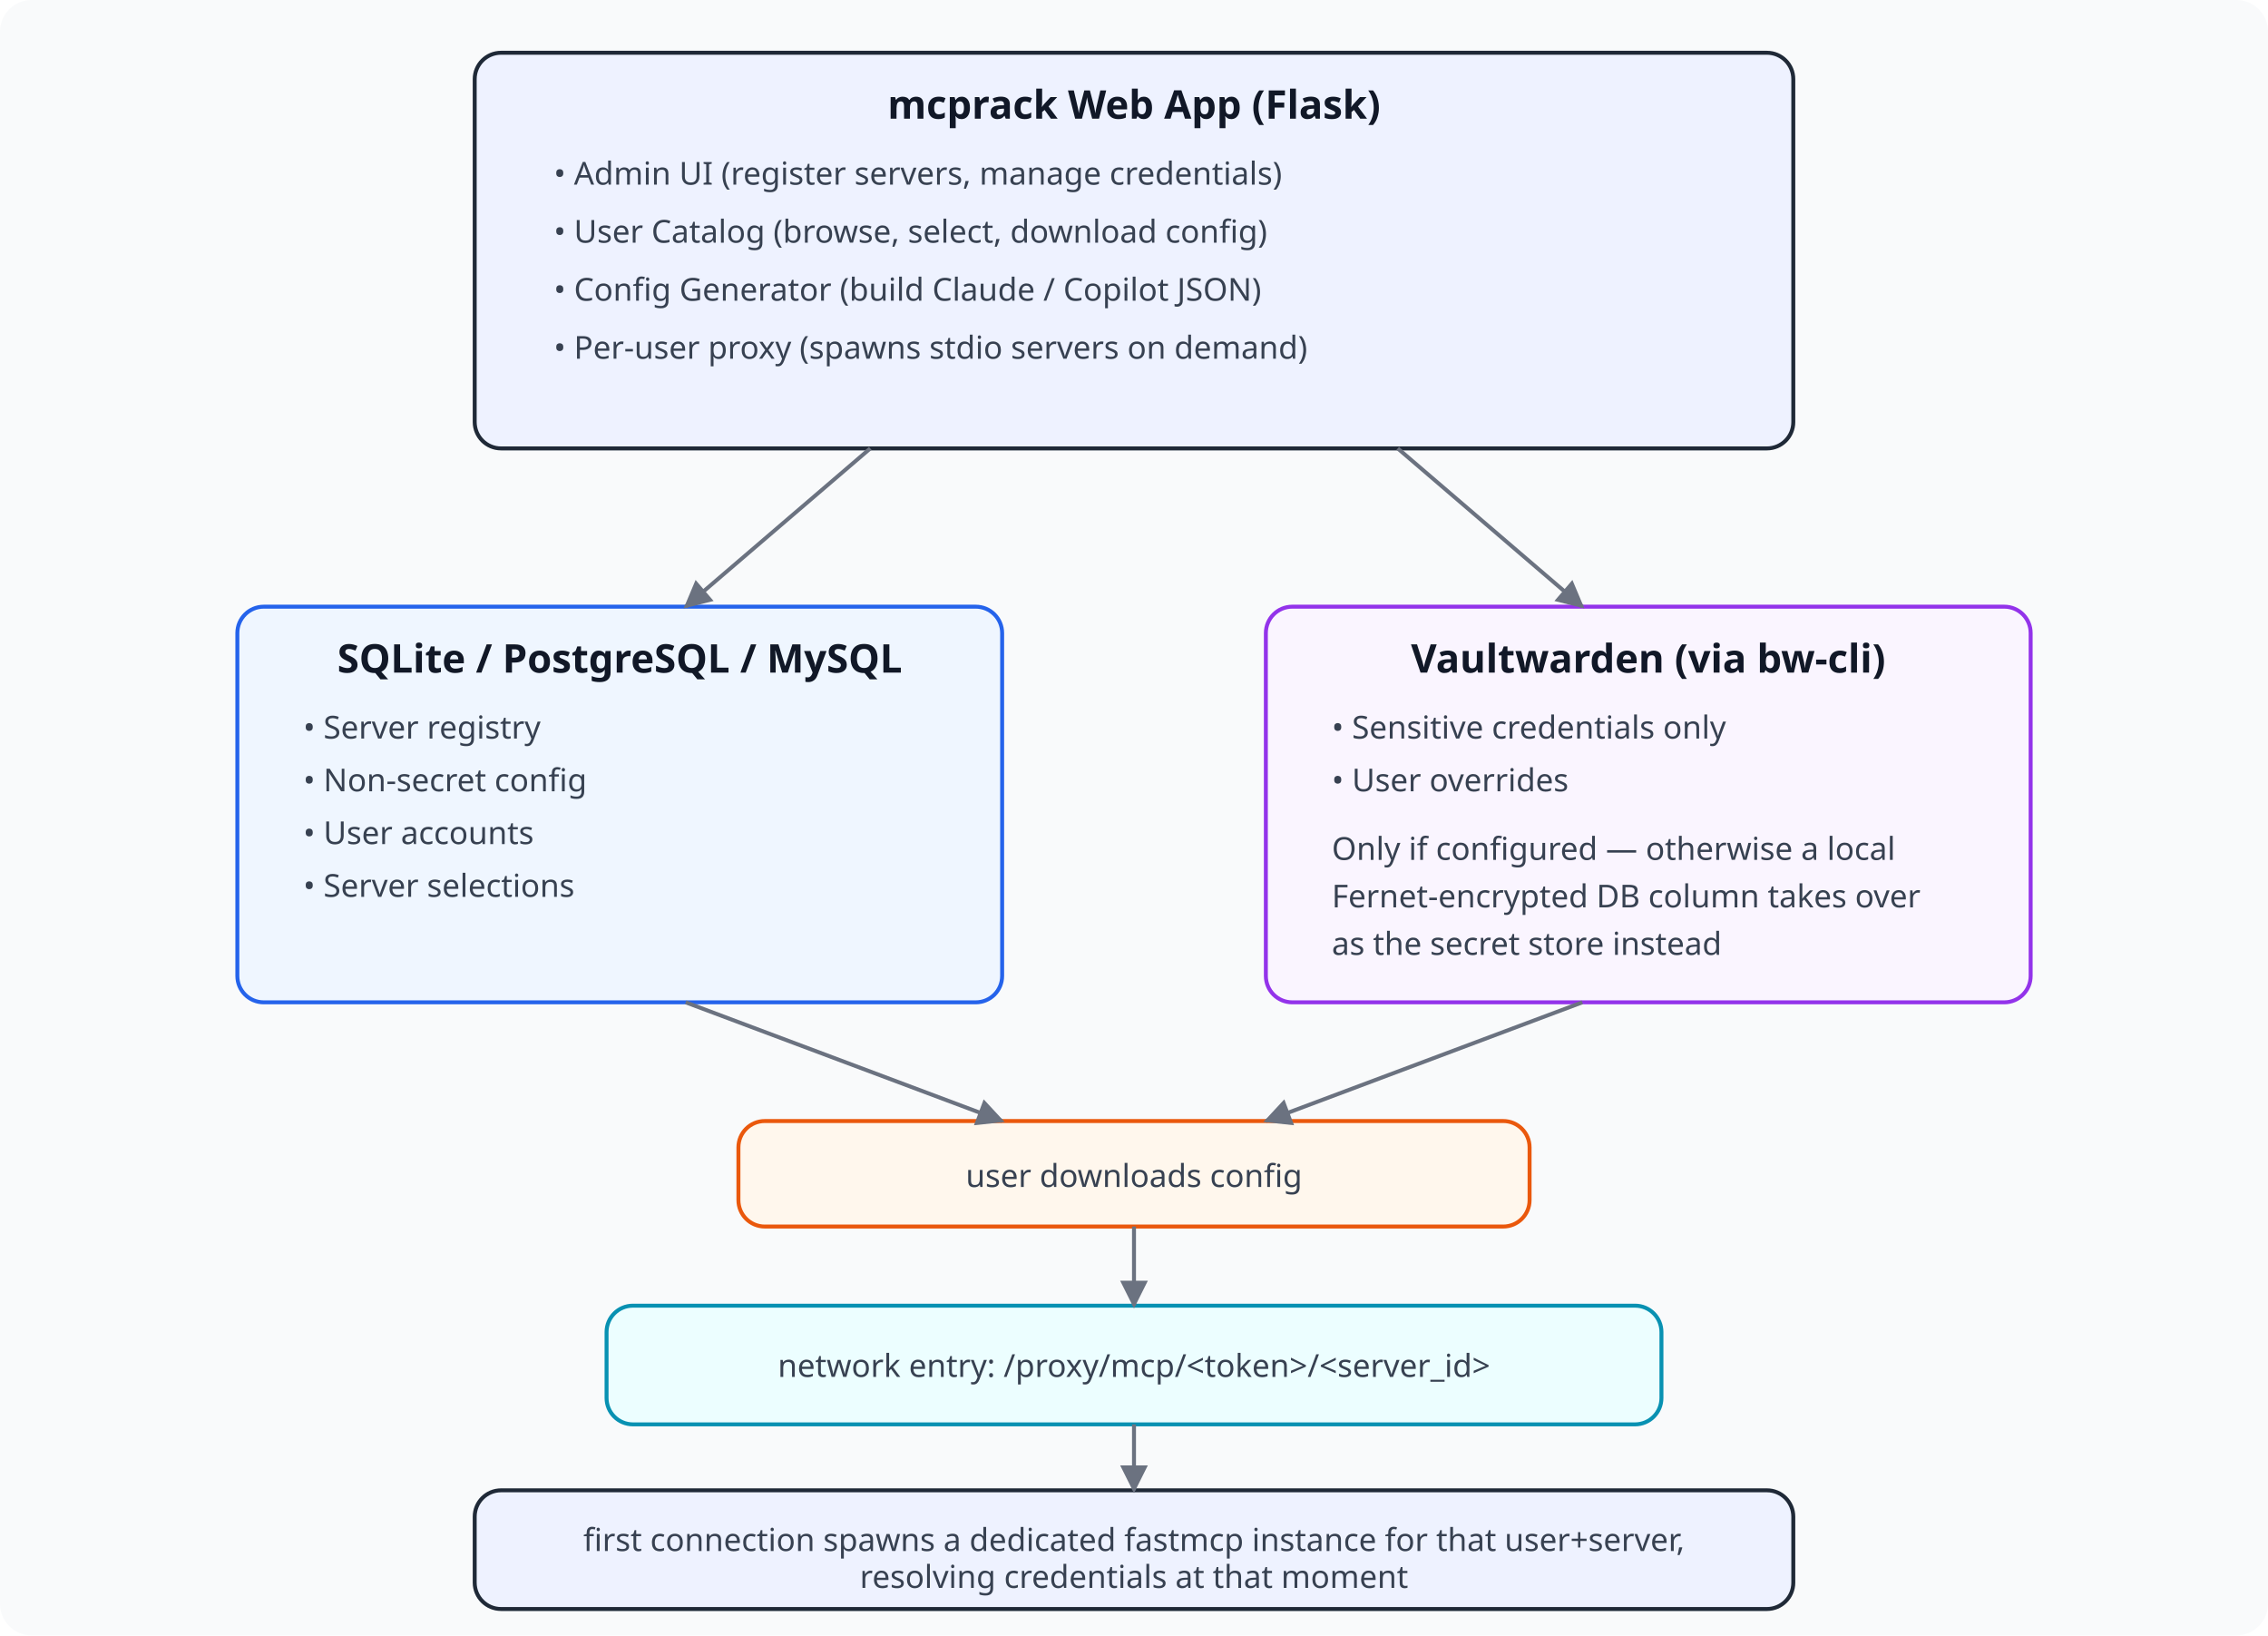
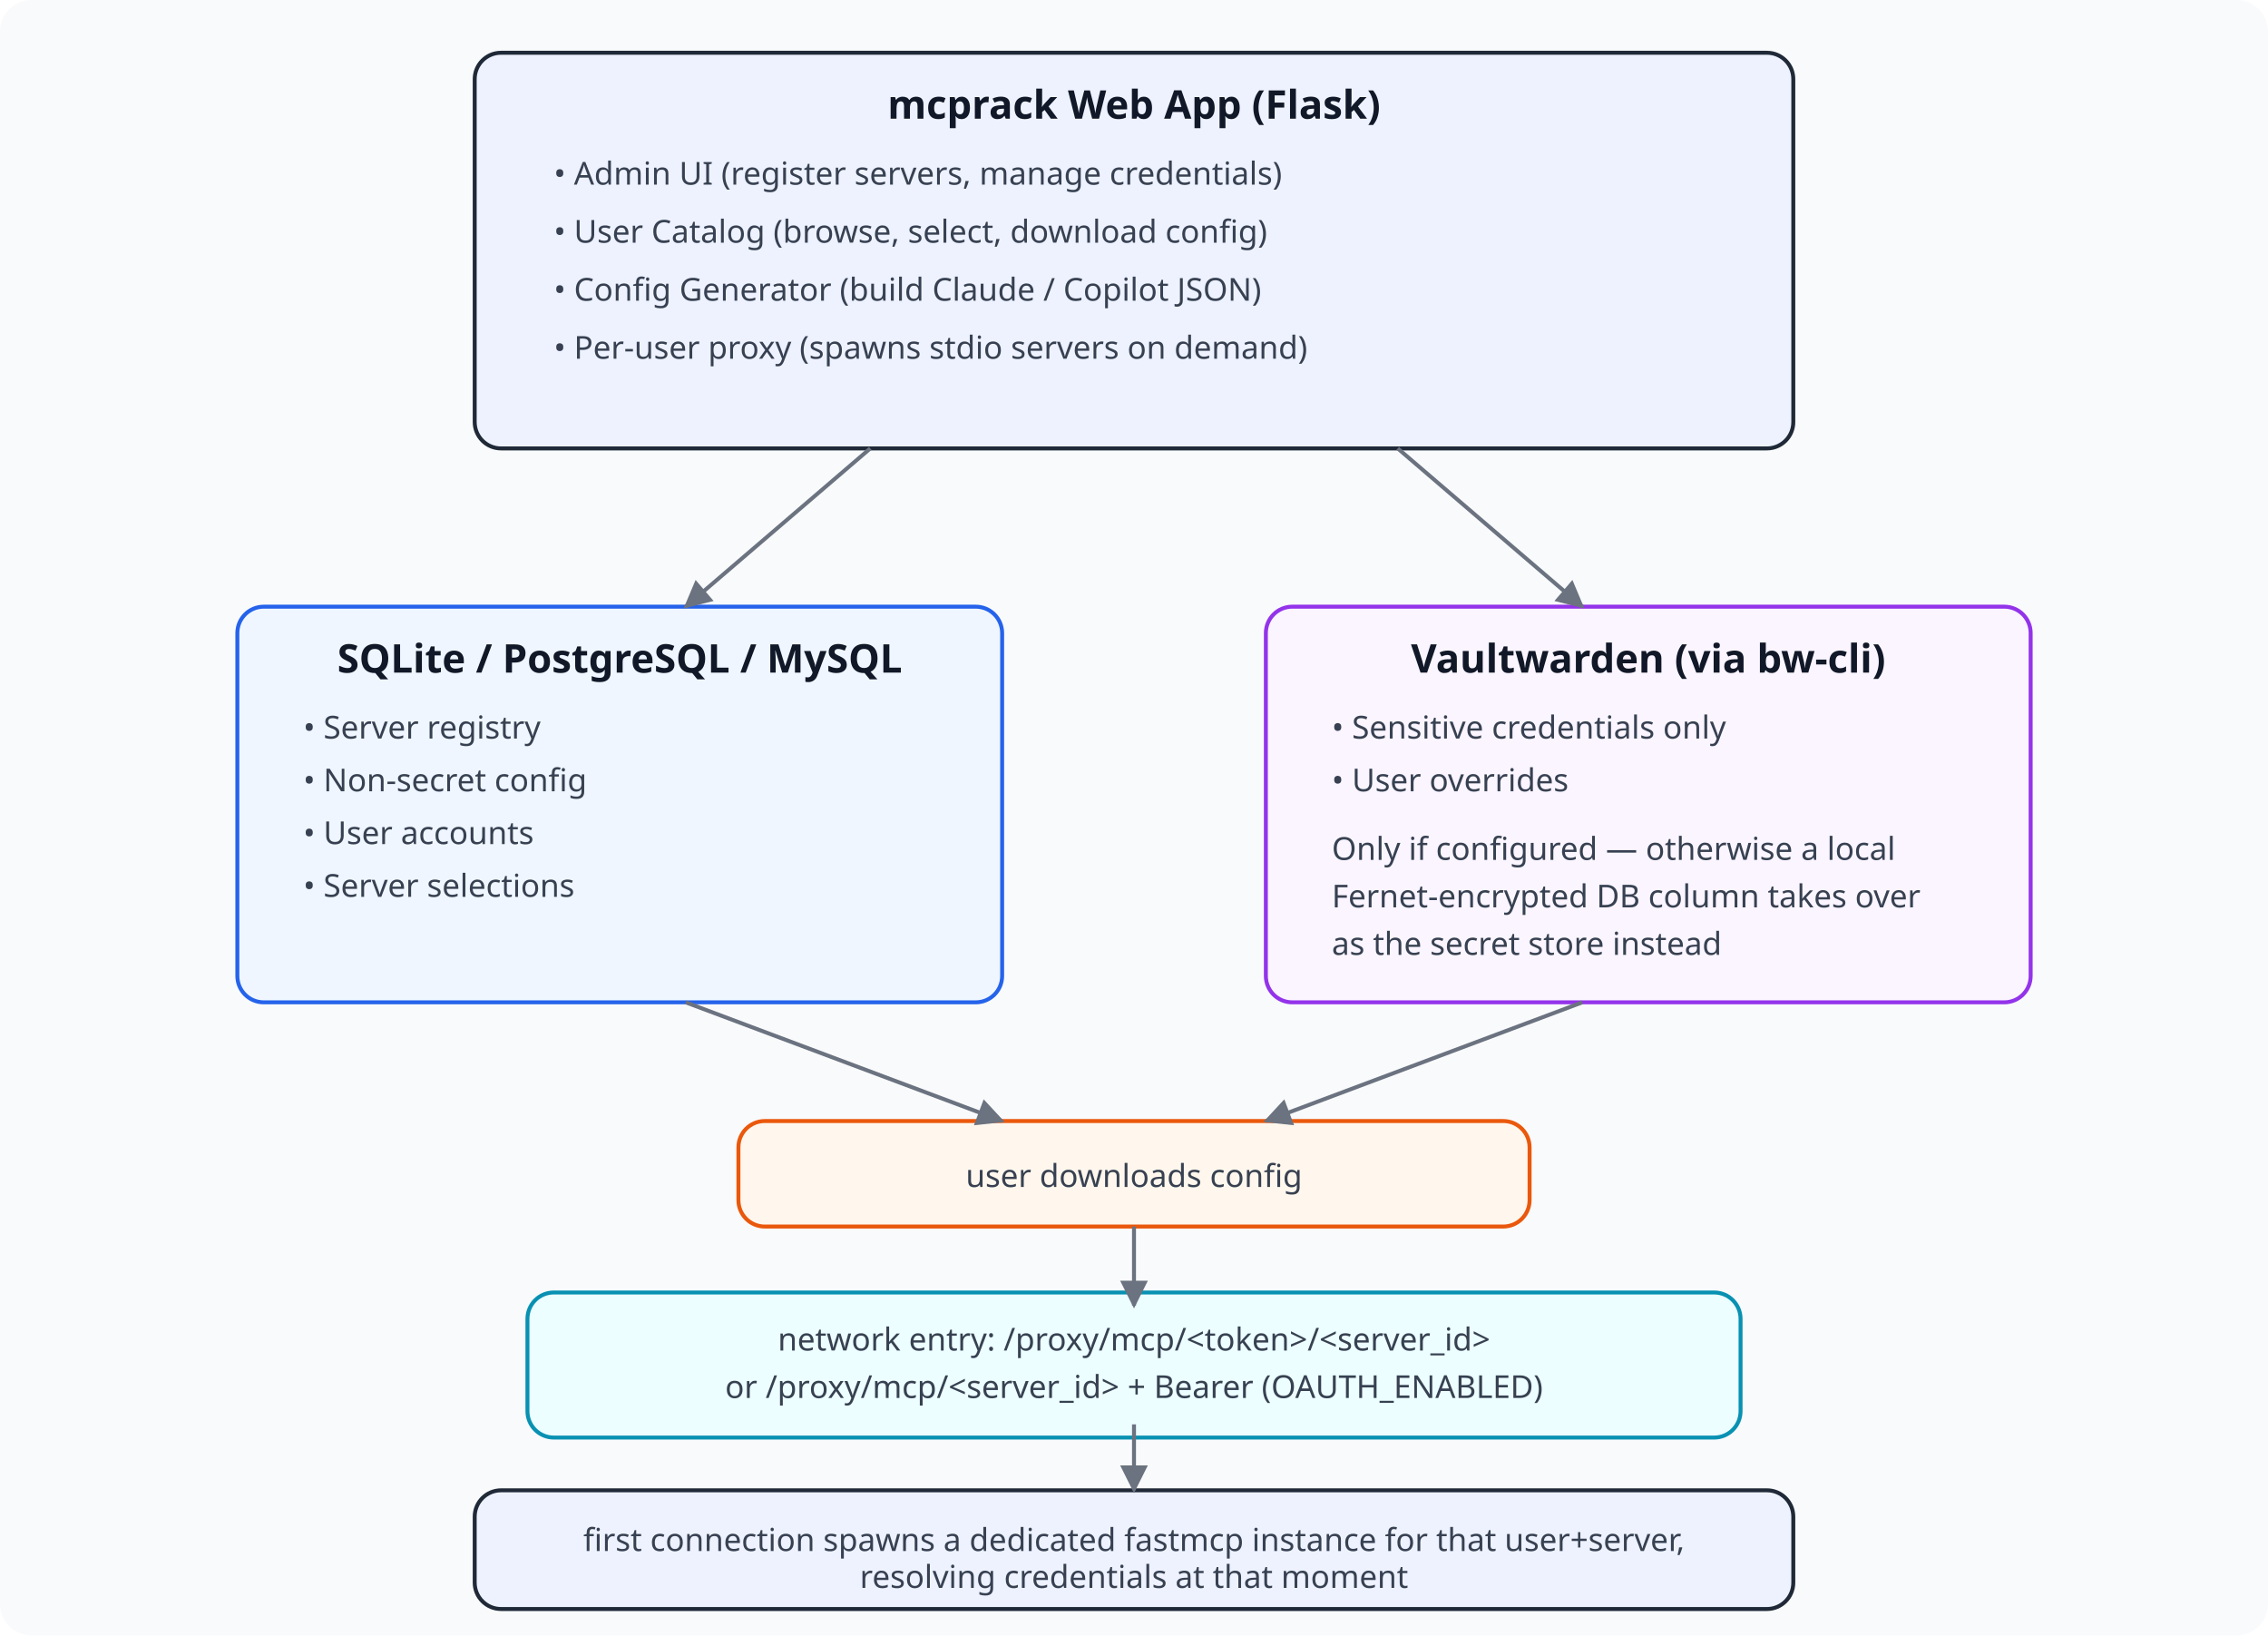
<svg xmlns="http://www.w3.org/2000/svg" viewBox="0 0 860 620" font-family="sans-serif">
  <defs>
    <marker id="arrow" viewBox="0 0 10 10" refX="9" refY="5" markerWidth="7" markerHeight="7" orient="auto-start-reverse">
      <path d="M 0 0 L 10 5 L 0 10 z" fill="#6b7280" />
    </marker>
    <style>
      .box { stroke-width: 1.5; rx: 10; }
      .app-box { fill: #eef2ff; stroke: #1f2937; }
      .db-box { fill: #eff6ff; stroke: #2563eb; }
      .vault-box { fill: #faf5ff; stroke: #9333ea; }
      .proxy-box { fill: #ecfeff; stroke: #0891b2; }
      .note-box { fill: #fff7ed; stroke: #ea580c; }
      .title { font-weight: bold; font-size: 15px; fill: #111827; }
      .bullet { font-size: 12px; fill: #374151; }
      .edge-label { font-size: 11px; fill: #6b7280; }
      .edge { stroke: #6b7280; stroke-width: 1.5; fill: none; marker-end: url(#arrow); }
    </style>
  </defs>
  <rect width="860" height="620" fill="#f9fafb" rx="12" />
  <rect x="180" y="20" width="500" height="150" class="box app-box" />
  <text x="430" y="45" text-anchor="middle" class="title">mcprack Web App (Flask)</text>
  <text x="210" y="70" class="bullet">• Admin UI (register servers, manage credentials)</text>
  <text x="210" y="92" class="bullet">• User Catalog (browse, select, download config)</text>
  <text x="210" y="114" class="bullet">• Config Generator (build Claude / Copilot JSON)</text>
  <text x="210" y="136" class="bullet">• Per-user proxy (spawns stdio servers on demand)</text>
  <rect x="90" y="230" width="290" height="150" class="box db-box" />
  <text x="235" y="255" text-anchor="middle" class="title" fill="#2563eb">SQLite / PostgreSQL / MySQL</text>
  <text x="115" y="280" class="bullet">• Server registry</text>
  <text x="115" y="300" class="bullet">• Non-secret config</text>
  <text x="115" y="320" class="bullet">• User accounts</text>
  <text x="115" y="340" class="bullet">• Server selections</text>
  <rect x="480" y="230" width="290" height="150" class="box vault-box" />
  <text x="625" y="255" text-anchor="middle" class="title" fill="#9333ea">Vaultwarden (via bw-cli)</text>
  <text x="505" y="280" class="bullet">• Sensitive credentials only</text>
  <text x="505" y="300" class="bullet">• User overrides</text>
  <text x="505" y="326" class="bullet" fill="#6b7280">Only if configured — otherwise a local</text>
  <text x="505" y="344" class="bullet" fill="#6b7280">Fernet-encrypted DB column takes over</text>
  <text x="505" y="362" class="bullet" fill="#6b7280">as the secret store instead</text>
  <rect x="280" y="425" width="300" height="40" rx="20" class="box note-box" />
  <text x="430" y="450" text-anchor="middle" class="bullet" fill="#ea580c">user downloads config</text>
-   <rect x="230" y="495" width="400" height="45" class="box proxy-box" />
-   <text x="430" y="522" text-anchor="middle" class="bullet" fill="#0891b2">network entry: /proxy/mcp/&lt;token&gt;/&lt;server_id&gt;</text>
+   <rect x="200" y="490" width="460" height="55" class="box proxy-box" />
+   <text x="430" y="512" text-anchor="middle" class="bullet" fill="#0891b2">network entry: /proxy/mcp/&lt;token&gt;/&lt;server_id&gt;</text>
+   <text x="430" y="530" text-anchor="middle" class="bullet" fill="#0891b2" font-size="11">or /proxy/mcp/&lt;server_id&gt; + Bearer (OAUTH_ENABLED)</text>
  <rect x="180" y="565" width="500" height="45" class="box app-box" />
  <text x="430" y="588" text-anchor="middle" class="bullet">first connection spawns a dedicated fastmcp instance for that user+server,</text>
  <text x="430" y="602" text-anchor="middle" class="bullet" font-size="11">resolving credentials at that moment</text>
  <path d="M 330 170 L 260 230" class="edge" />
  <path d="M 530 170 L 600 230" class="edge" />
  <path d="M 260 380 L 380 425" class="edge" />
  <path d="M 600 380 L 480 425" class="edge" />
  <path d="M 430 465 L 430 495" class="edge" />
  <path d="M 430 540 L 430 565" class="edge" />
</svg>
